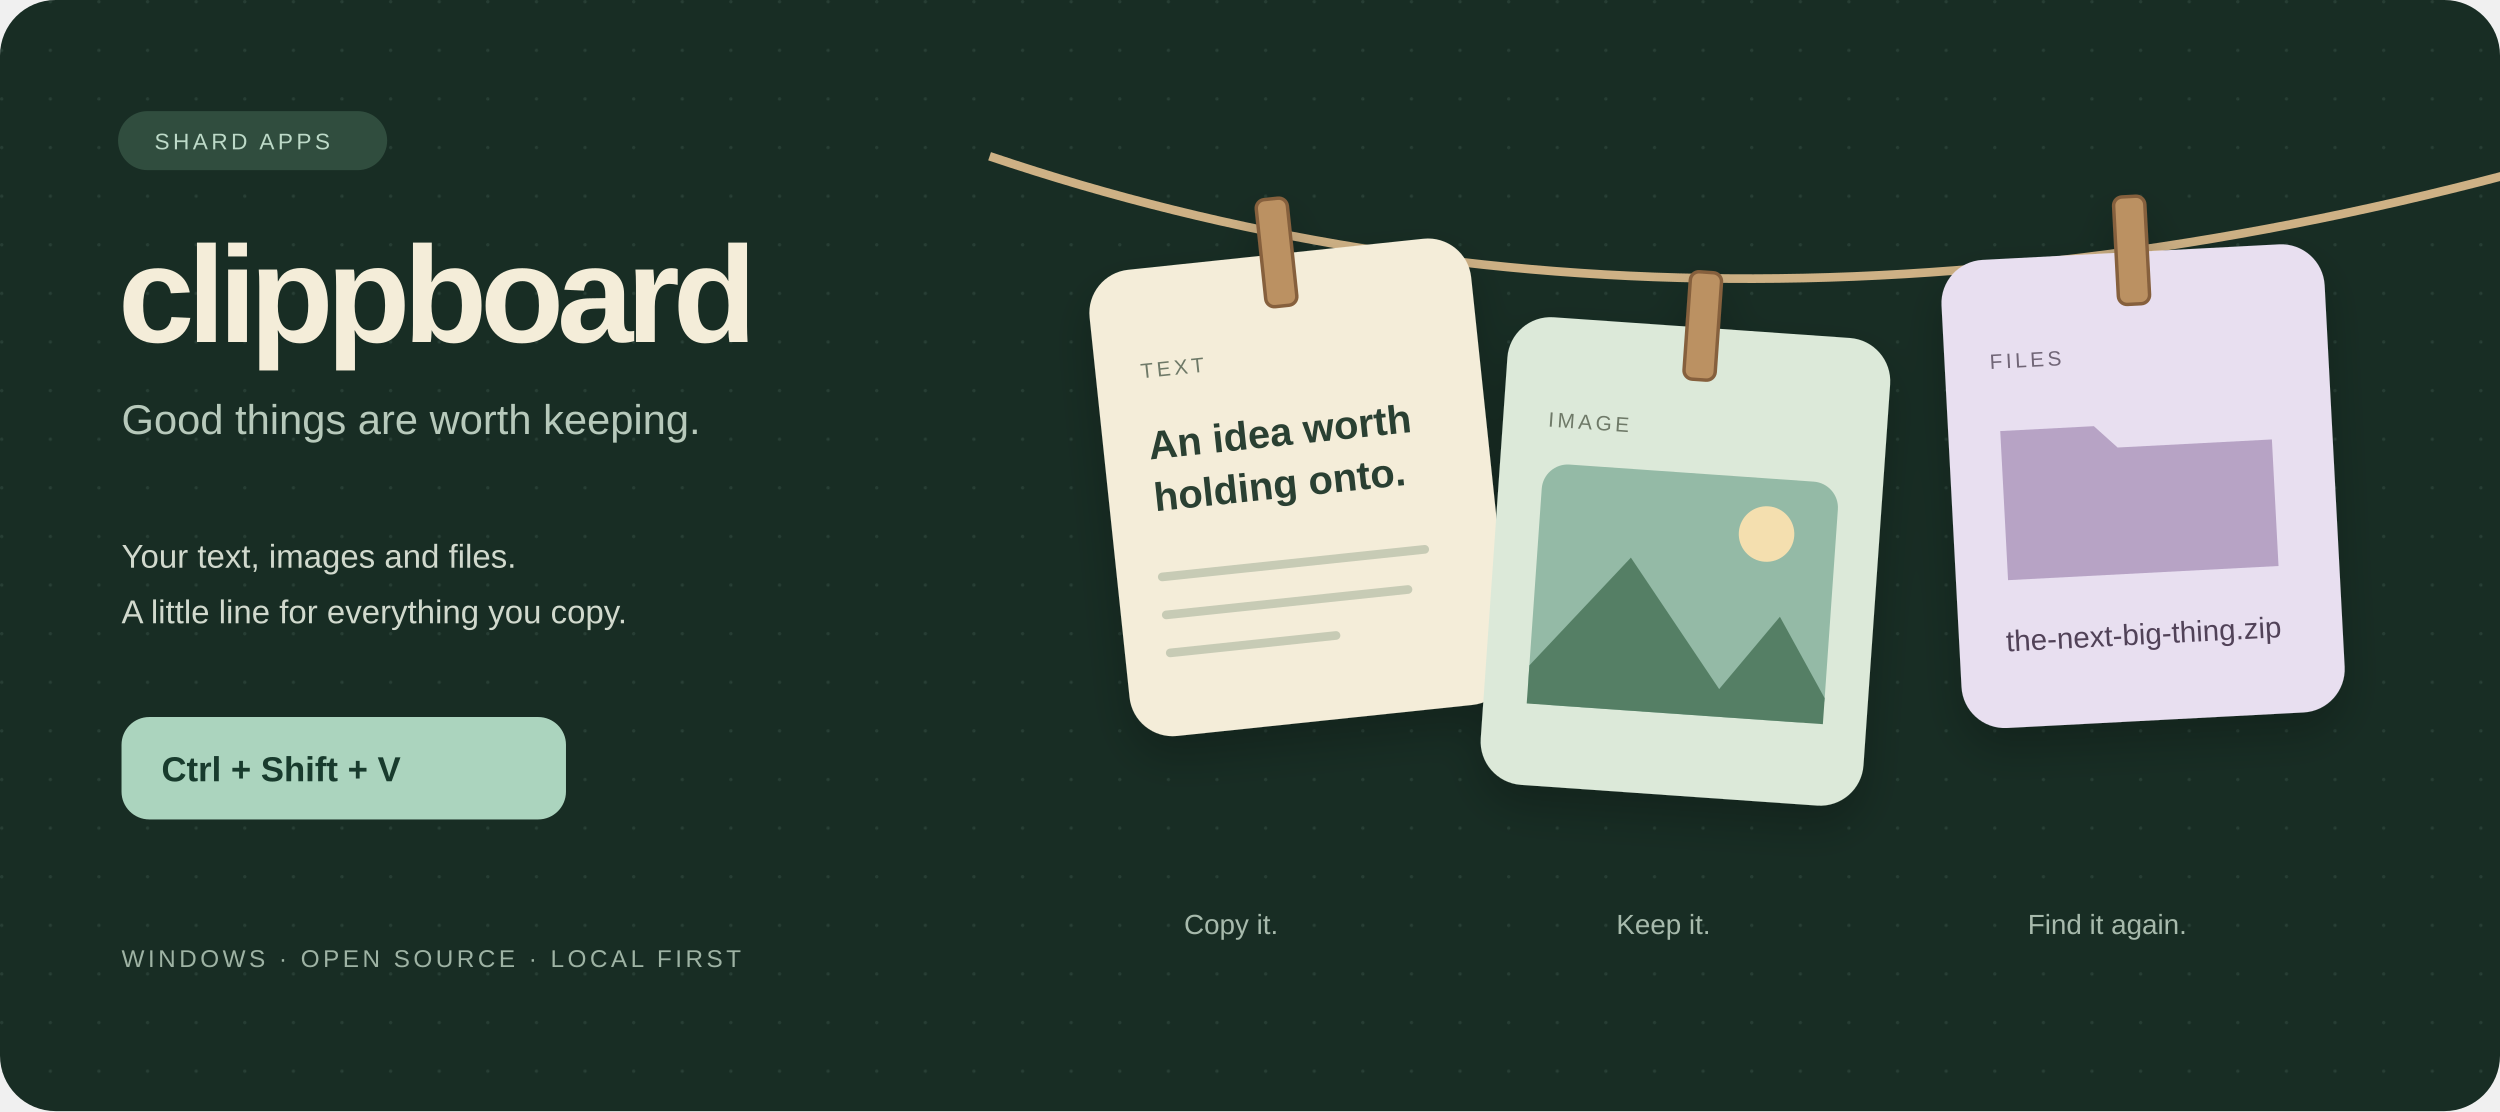
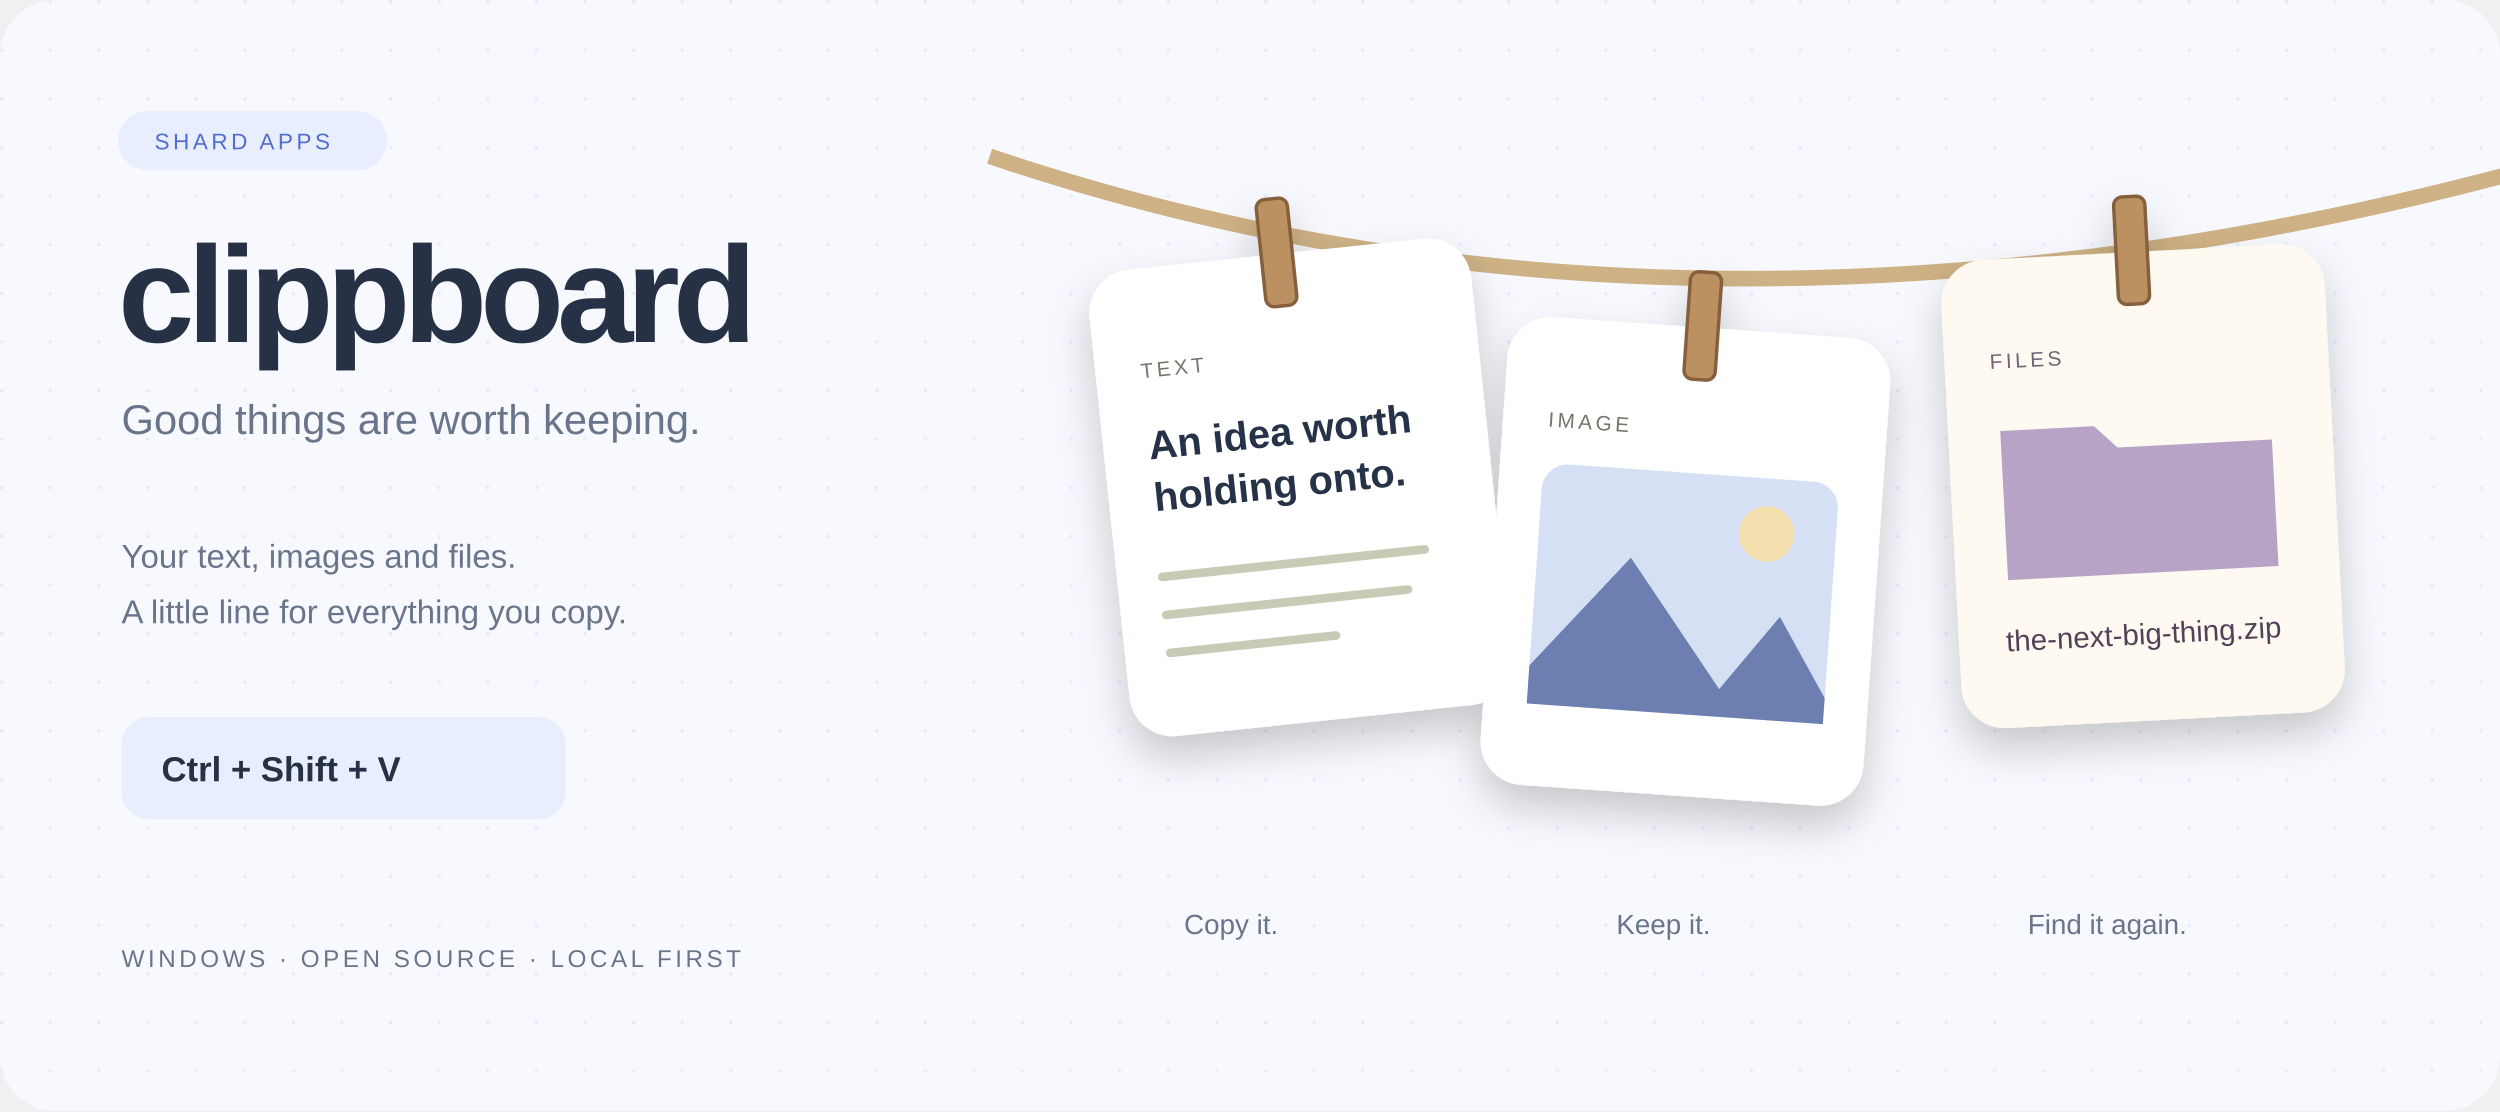
<svg xmlns="http://www.w3.org/2000/svg" width="1440" height="640" viewBox="0 0 1440 640" role="img" aria-labelledby="title desc">
  <defs>
    <pattern id="dots" width="28" height="28" patternUnits="userSpaceOnUse">
-       <circle cx="1" cy="1" r="1" fill="#385046" />
+       <circle cx="1" cy="1" r="1" fill="#CBD4ED" />
    </pattern>
    <filter id="shadow" x="-30%" y="-20%" width="160%" height="160%">
      <feDropShadow dx="0" dy="12" stdDeviation="12" flood-opacity=".2" />
    </filter>
  </defs>
-   <rect width="1440" height="640" rx="32" fill="#182d24" />
+   <rect width="1440" height="640" rx="32" fill="#F7F9FE" />
  <rect width="1440" height="640" rx="32" fill="url(#dots)" opacity=".45" />
  <g font-family="Segoe UI, Arial, sans-serif">
-     <rect x="68" y="64" width="155" height="34" rx="17" fill="#304d3e" />
-     <text x="89" y="86" font-size="13" fill="#bddac8" letter-spacing="2">SHARD APPS</text>
-     <text x="68" y="197" font-size="79" font-weight="700" fill="#f4edd9" letter-spacing="-4">clippboard</text>
-     <text x="70" y="250" font-size="24" fill="#b7c9bb">Good things are worth keeping.</text>
-     <text x="70" y="327" font-size="19" fill="#d1d9cd">Your text, images and files.</text>
-     <text x="70" y="359" font-size="19" fill="#d1d9cd">A little line for everything you copy.</text>
-     <rect x="70" y="413" width="256" height="59" rx="16" fill="#abd4be" />
-     <text x="93" y="450" font-size="20" font-weight="600" fill="#183b2d">Ctrl + Shift + V</text>
-     <text x="70" y="557" font-size="14" fill="#9eb3a4" letter-spacing="2">WINDOWS · OPEN SOURCE · LOCAL FIRST</text>
+     <rect x="68" y="64" width="155" height="34" rx="17" fill="#E9EEFF" />
+     <text x="89" y="86" font-size="13" fill="#526DCC" letter-spacing="2">SHARD APPS</text>
+     <text x="68" y="197" font-size="79" font-weight="700" fill="#273146" letter-spacing="-4">clippboard</text>
+     <text x="70" y="250" font-size="24" fill="#69758A">Good things are worth keeping.</text>
+     <text x="70" y="327" font-size="19" fill="#69758A">Your text, images and files.</text>
+     <text x="70" y="359" font-size="19" fill="#69758A">A little line for everything you copy.</text>
+     <rect x="70" y="413" width="256" height="59" rx="16" fill="#E9EEFF" />
+     <text x="93" y="450" font-size="20" font-weight="600" fill="#273146">Ctrl + Shift + V</text>
+     <text x="70" y="557" font-size="14" fill="#69758A" letter-spacing="2">WINDOWS · OPEN SOURCE · LOCAL FIRST</text>
  </g>
-   <path d="M570 90 Q990 232 1490 88" fill="none" stroke="#ceb185" stroke-width="5" />
+   <path d="M570 90 Q990 232 1490 88" fill="none" stroke="#ceb185" stroke-width="9" />
  <g filter="url(#shadow)" font-family="Segoe UI, Arial, sans-serif">
    <g transform="translate(625 158) rotate(-6)">
-       <rect width="221" height="270" rx="25" fill="#f4edd9" />
+       <rect width="221" height="270" rx="25" fill="#FFFFFF" />
      <rect x="102" y="-32" width="18" height="62" rx="5" fill="#bb9162" stroke="#86603d" stroke-width="2" />
      <text x="26" y="63" font-size="12" fill="#6e7967" letter-spacing="2">TEXT</text>
-       <text x="26" y="110" font-size="23" fill="#293f33" font-weight="600">An idea worth</text>
-       <text x="26" y="140" font-size="23" fill="#293f33" font-weight="600">holding onto.</text>
+       <text x="26" y="110" font-size="23" fill="#273146" font-weight="600">An idea worth</text>
+       <text x="26" y="140" font-size="23" fill="#273146" font-weight="600">holding onto.</text>
      <path d="M26 178H178 M26 200H166 M26 222H122" stroke="#c7cbb5" stroke-width="5" stroke-linecap="round" />
    </g>
    <g transform="translate(870 181) rotate(4)">
-       <rect width="221" height="270" rx="25" fill="#dce9d9" />
+       <rect width="221" height="270" rx="25" fill="#FFFFFF" />
      <rect x="102" y="-32" width="18" height="62" rx="5" fill="#bb9162" stroke="#86603d" stroke-width="2" />
      <text x="26" y="63" font-size="12" fill="#6e7967" letter-spacing="2">IMAGE</text>
-       <rect x="25" y="84" width="171" height="139" rx="15" fill="#94baa6" />
+       <rect x="25" y="84" width="171" height="139" rx="15" fill="#D6E0F5" />
      <circle cx="156" cy="116" r="16" fill="#f4dfaf" />
-       <path d="M25 201L79 135L135 207L167 163L196 208V223H25Z" fill="#557f65" />
+       <path d="M25 201L79 135L135 207L167 163L196 208V223H25Z" fill="#6D7FB1" />
    </g>
    <g transform="translate(1117 151) rotate(-3)">
-       <rect width="221" height="270" rx="25" fill="#e8dff0" />
+       <rect width="221" height="270" rx="25" fill="#FFFAF1" />
      <rect x="102" y="-32" width="18" height="62" rx="5" fill="#bb9162" stroke="#86603d" stroke-width="2" />
      <text x="26" y="63" font-size="12" fill="#706576" letter-spacing="2">FILES</text>
      <path d="M30 99H84L97 112H186V185H30Z" fill="#b7a3c5" />
      <text x="27" y="226" font-size="17" fill="#514258">the-next-big-thing.zip</text>
    </g>
  </g>
-   <g font-family="Segoe UI, Arial, sans-serif" font-size="16" fill="#a7baac">
+   <g font-family="Segoe UI, Arial, sans-serif" font-size="16" fill="#69758A">
    <text x="682" y="538">Copy it.</text>
    <text x="931" y="538">Keep it.</text>
    <text x="1168" y="538">Find it again.</text>
  </g>
</svg>
